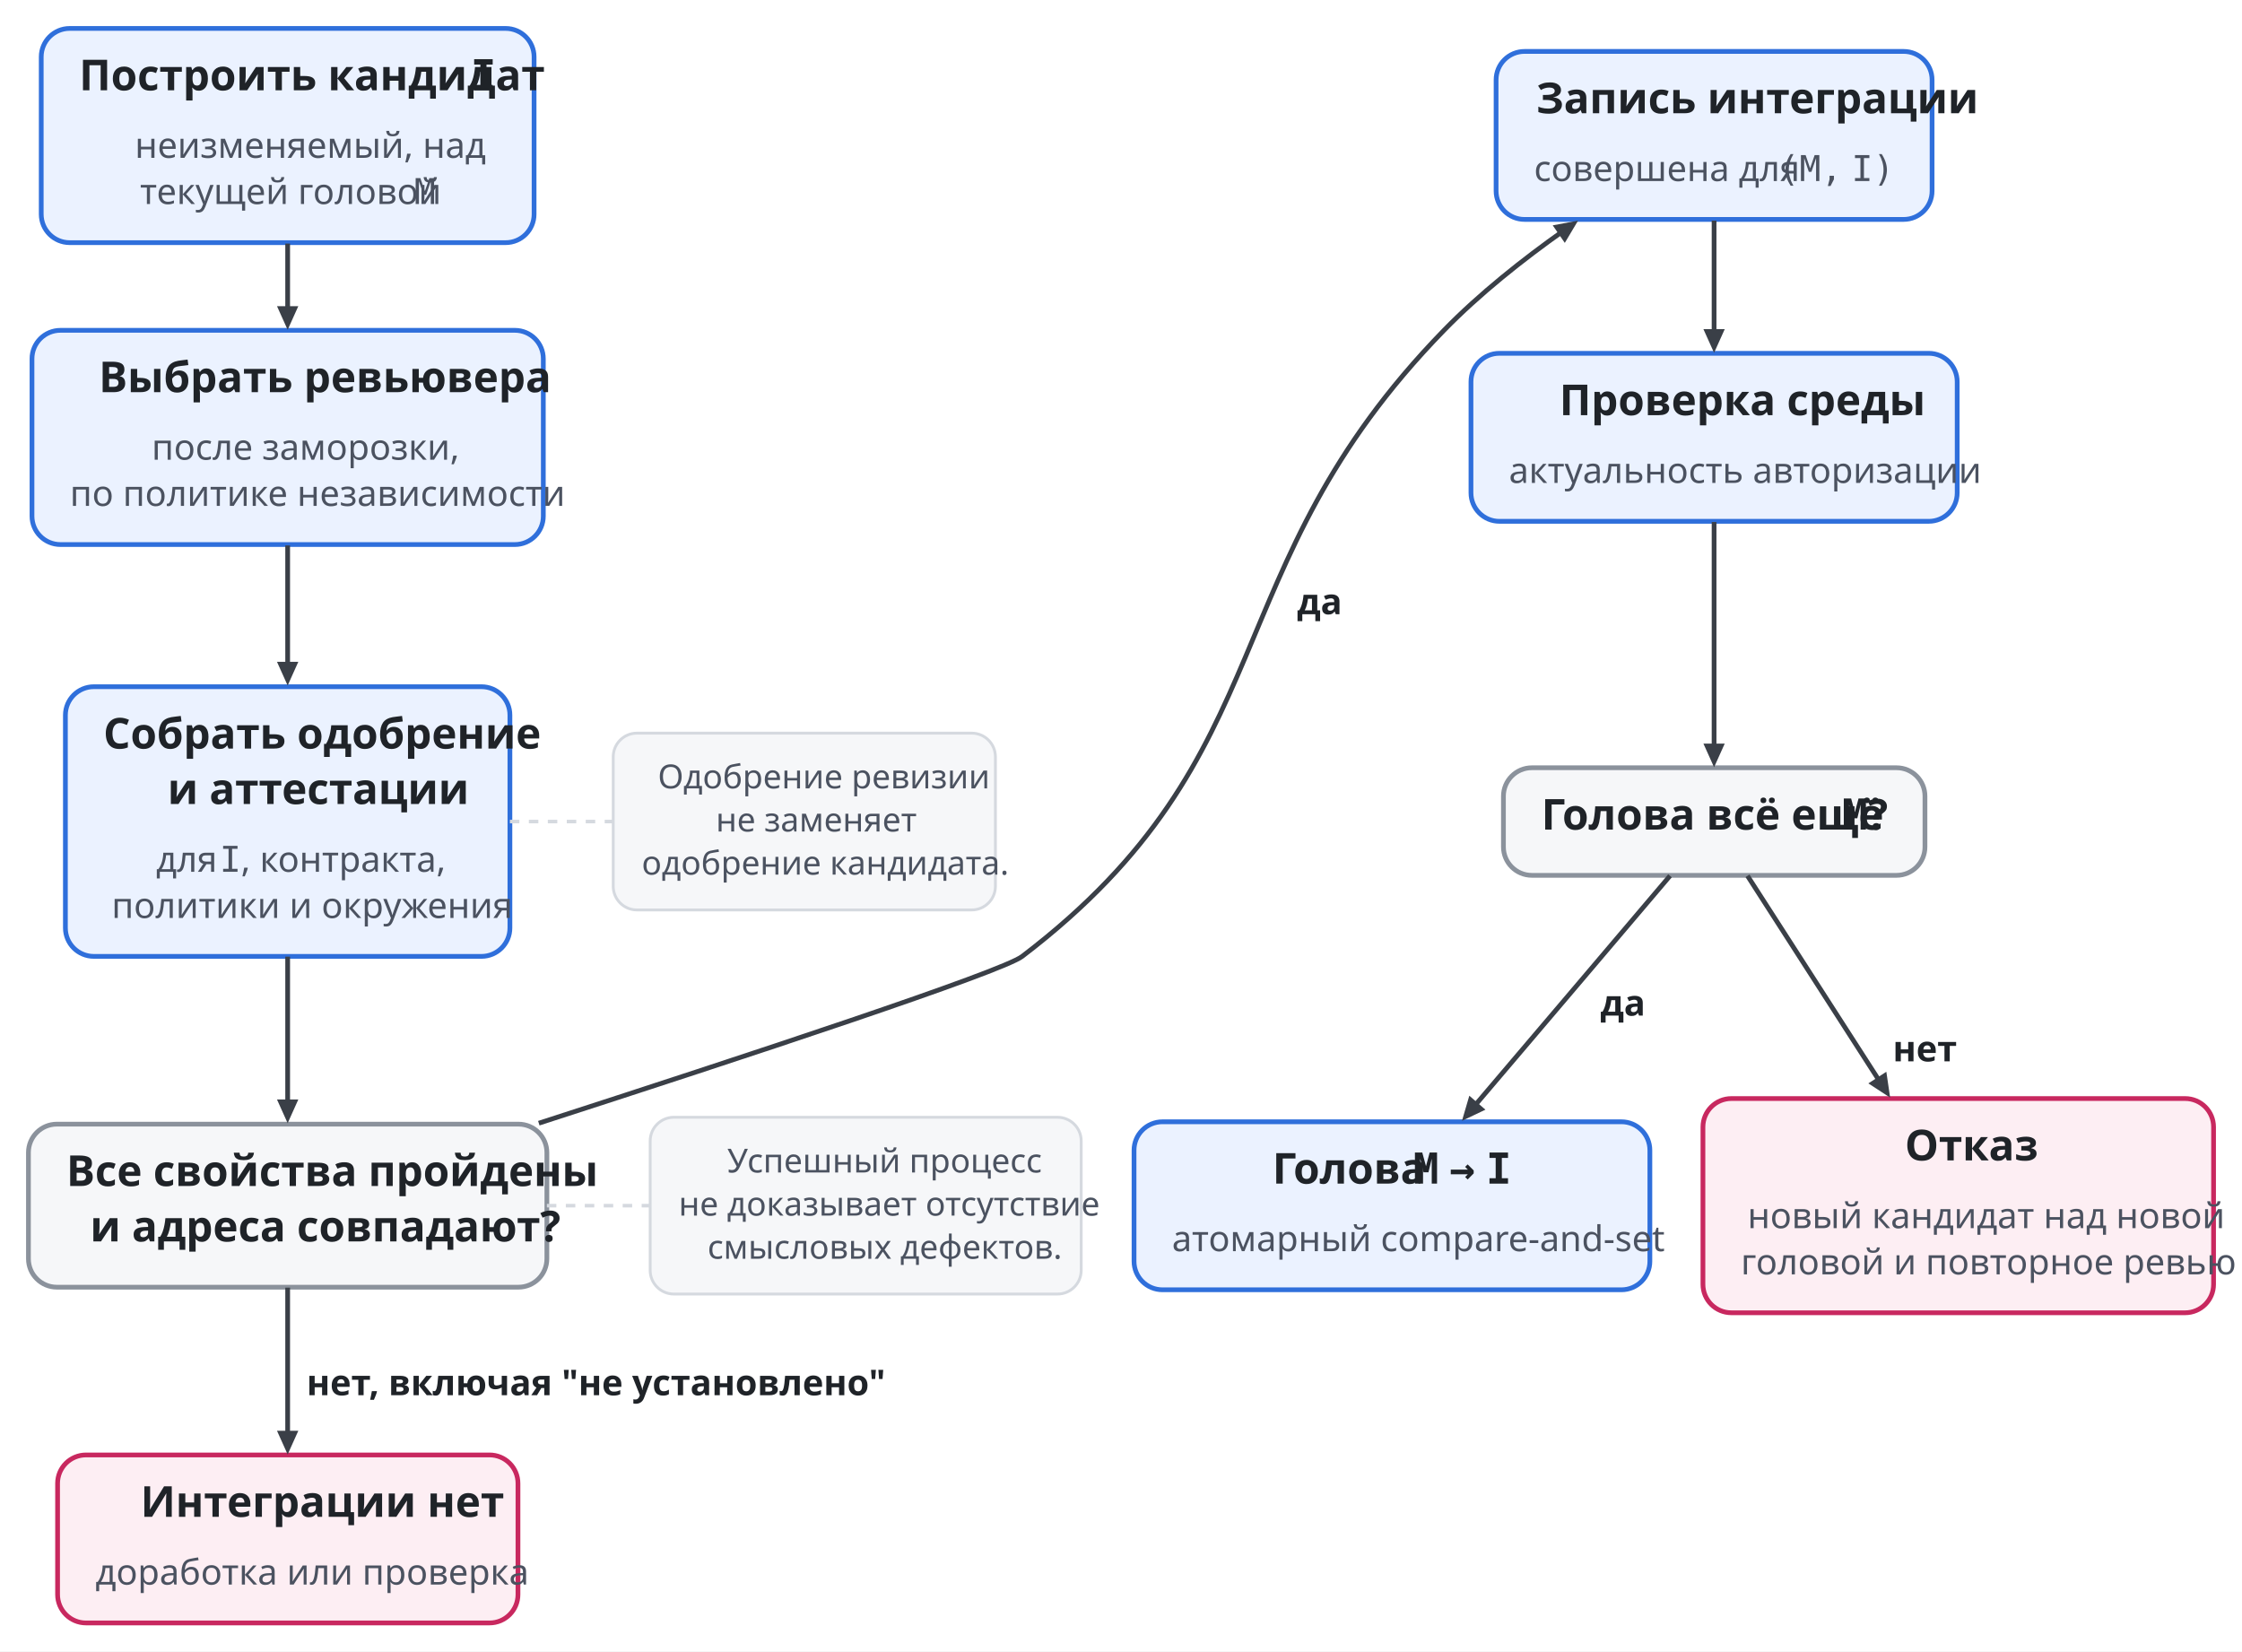
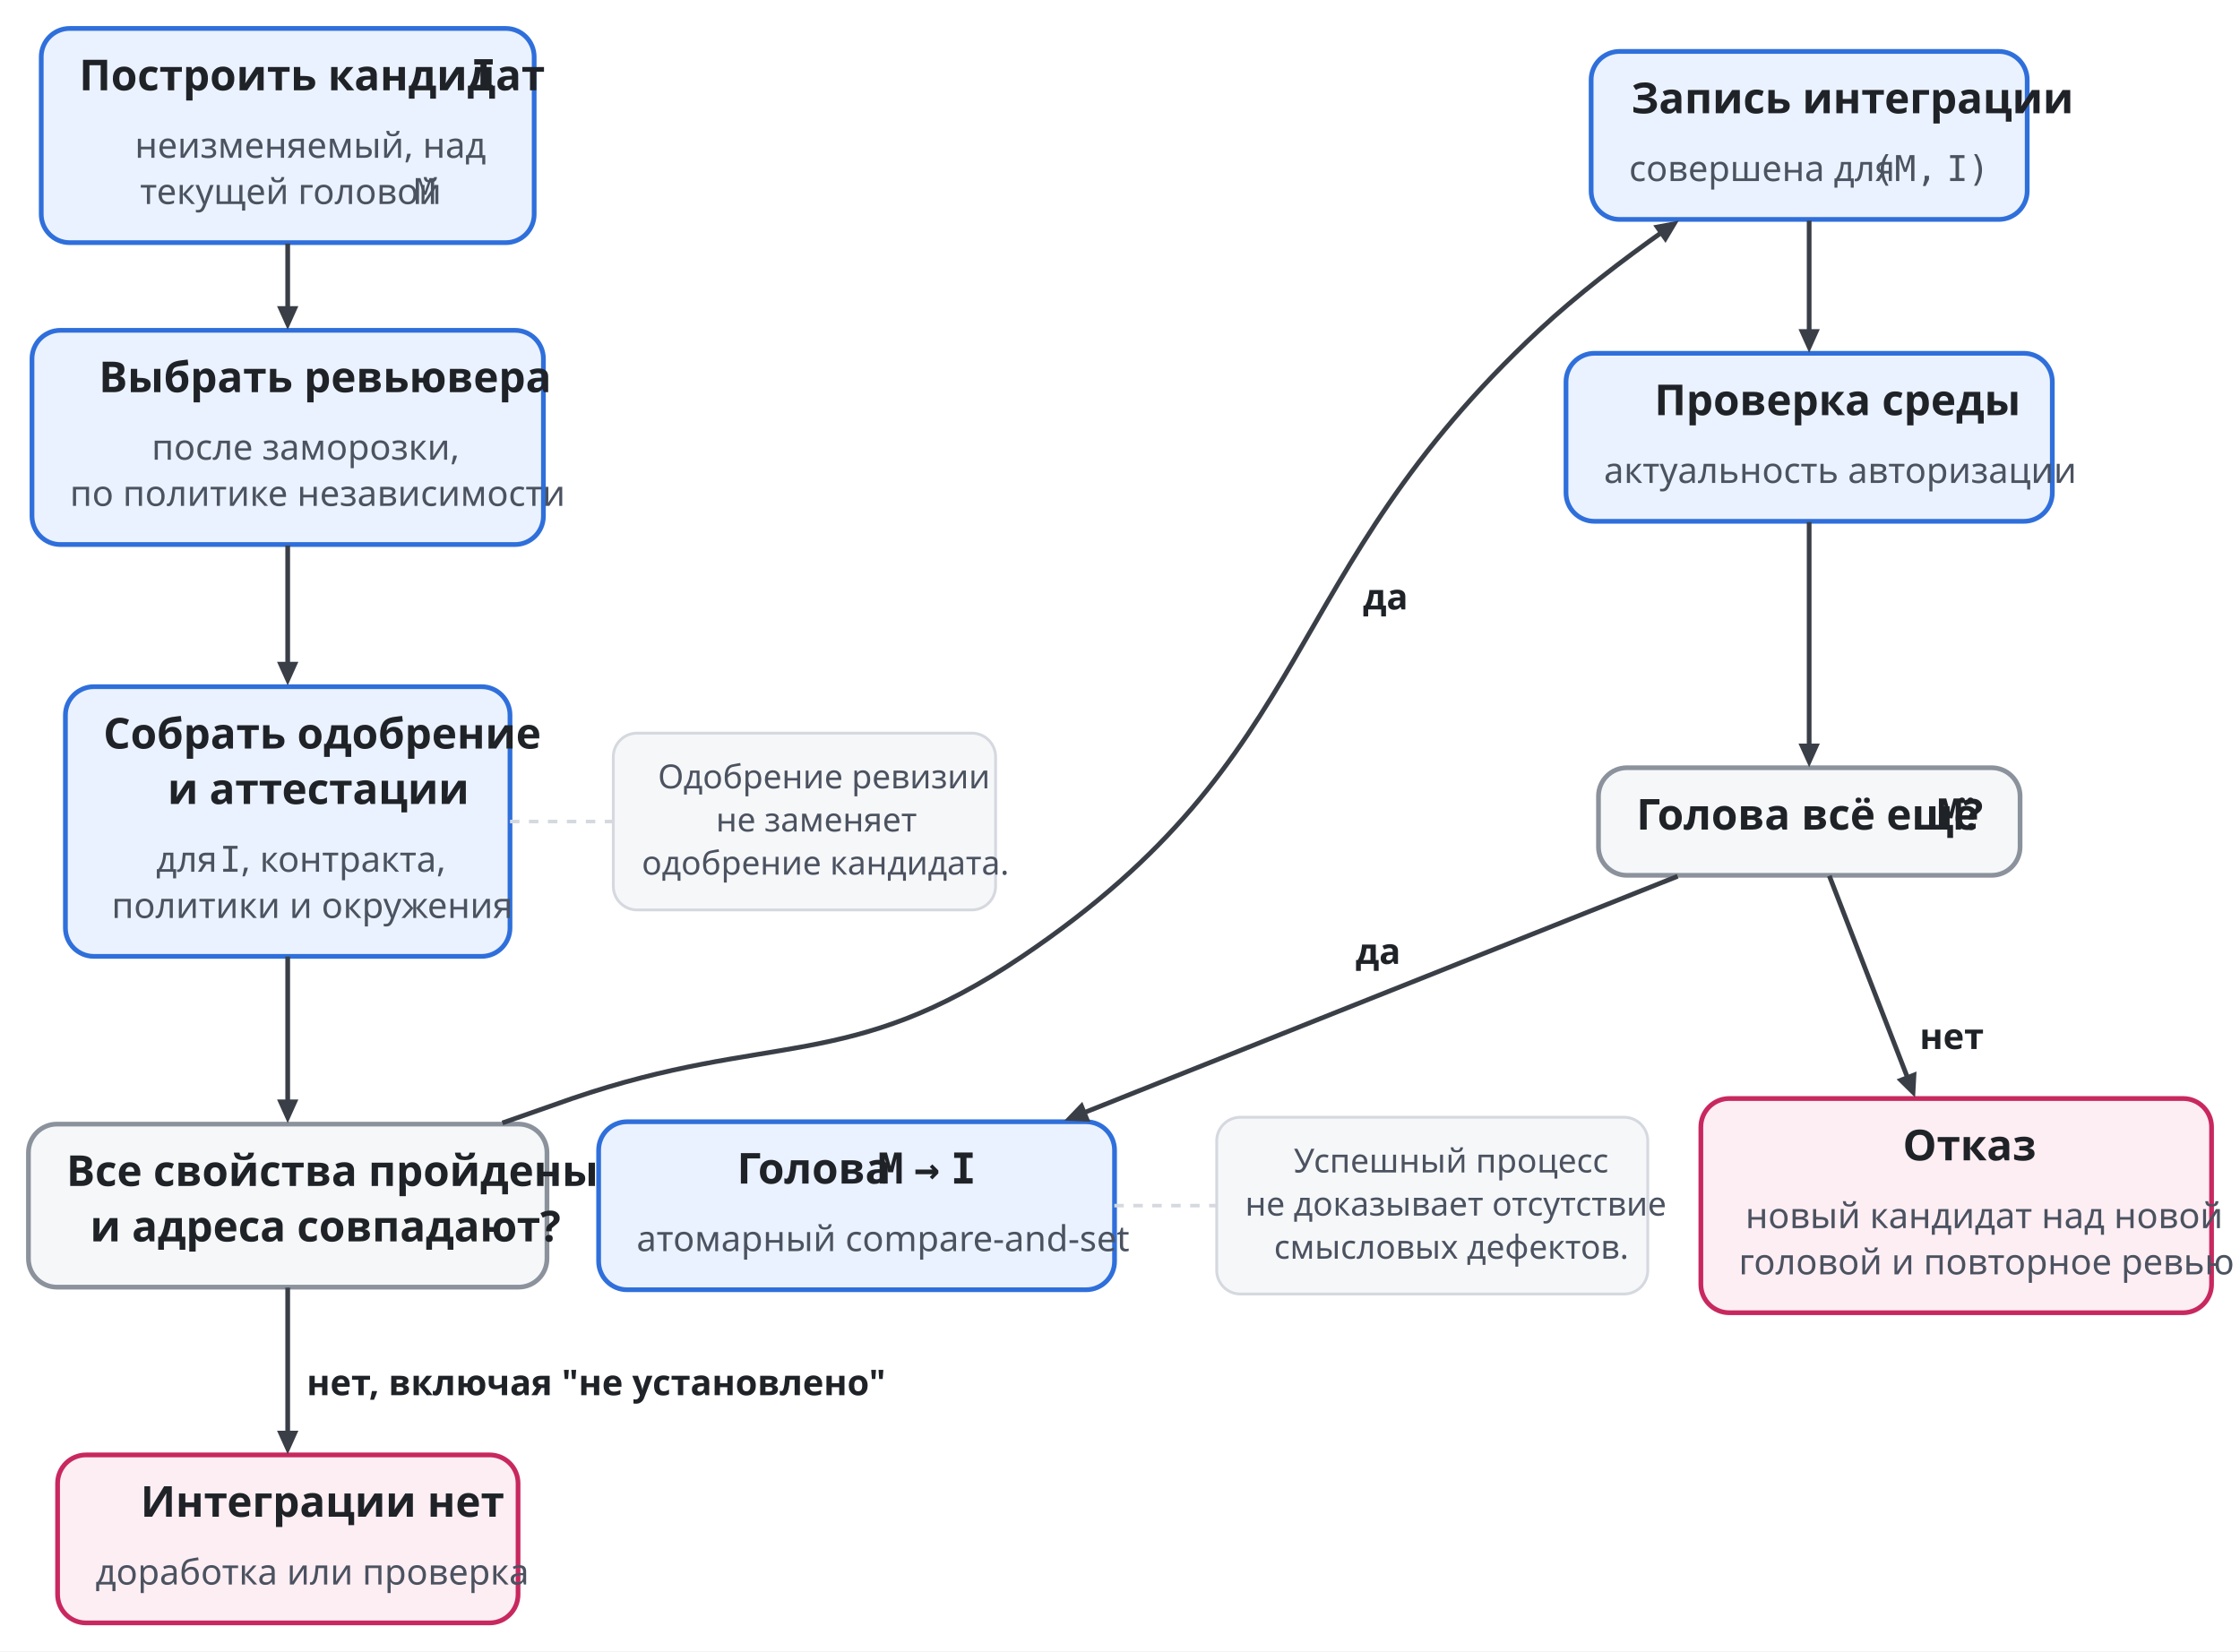
- <svg xmlns="http://www.w3.org/2000/svg" width="946.2" height="696.9" viewBox="0 0 946.2 696.9">
-   <rect width="946.2" height="696.9" fill="#ffffff" />
+ <svg xmlns="http://www.w3.org/2000/svg" width="945.2" height="696.9" viewBox="0 0 945.2 696.9">
+   <rect width="945.2" height="696.9" fill="#ffffff" />
  <g transform="translate(12 12)">
    <rect x="5.4" y="0" width="208" height="90.4" rx="12" fill="#ebf2ff" stroke="#2f6fdb" stroke-width="2" class="box" data-id="build" />
    <text x="21.4" y="26.1" font-size="18" fill="#1f2328">
      <tspan font-family="PT Sans, sans-serif" font-weight="bold">Построить кандидат</tspan>
      <tspan x="186.6" font-family="PT Mono, monospace" font-weight="bold">I</tspan>
    </text>
    <text x="44.9" y="54.6" font-size="15" fill="#4b5260">
      <tspan font-family="PT Sans, sans-serif">неизменяемый, над</tspan>
    </text>
    <text x="47.1" y="74.1" font-size="15" fill="#4b5260">
      <tspan font-family="PT Sans, sans-serif">текущей головой</tspan>
      <tspan x="162.8" font-family="PT Mono, monospace">M</tspan>
    </text>
    <rect x="1.5" y="127.4" width="215.8" height="90.4" rx="12" fill="#ebf2ff" stroke="#2f6fdb" stroke-width="2" class="box" data-id="reviewer" />
    <text x="29.7" y="153.5" font-size="18" fill="#1f2328">
      <tspan font-family="PT Sans, sans-serif" font-weight="bold">Выбрать ревьювера</tspan>
    </text>
    <text x="52" y="182" font-size="15" fill="#4b5260">
      <tspan font-family="PT Sans, sans-serif">после заморозки,</tspan>
    </text>
    <text x="17.5" y="201.5" font-size="15" fill="#4b5260">
      <tspan font-family="PT Sans, sans-serif">по политике независимости</tspan>
    </text>
    <rect x="15.6" y="277.8" width="187.6" height="113.8" rx="12" fill="#ebf2ff" stroke="#2f6fdb" stroke-width="2" class="box" data-id="collect" />
    <text x="31.6" y="303.9" font-size="18" fill="#1f2328">
      <tspan font-family="PT Sans, sans-serif" font-weight="bold">Собрать одобрение</tspan>
    </text>
    <text x="58.7" y="327.3" font-size="18" fill="#1f2328">
      <tspan font-family="PT Sans, sans-serif" font-weight="bold">и аттестации</tspan>
    </text>
    <text x="53.9" y="355.9" font-size="15" fill="#4b5260">
      <tspan font-family="PT Sans, sans-serif">для</tspan>
      <tspan x="80.7" font-family="PT Mono, monospace">I</tspan>
      <tspan x="89.7" font-family="PT Sans, sans-serif">, контракта,</tspan>
    </text>
    <text x="35.1" y="375.4" font-size="15" fill="#4b5260">
      <tspan font-family="PT Sans, sans-serif">политики и окружения</tspan>
    </text>
    <rect x="0" y="462.4" width="218.8" height="68.8" rx="12" fill="#f6f7f9" stroke="#8b929c" stroke-width="2" class="box" data-id="q1" />
    <text x="16" y="488.5" font-size="18" fill="#1f2328">
      <tspan font-family="PT Sans, sans-serif" font-weight="bold">Все свойства пройдены</tspan>
    </text>
    <text x="26" y="511.9" font-size="18" fill="#1f2328">
      <tspan font-family="PT Sans, sans-serif" font-weight="bold">и адреса совпадают?</tspan>
    </text>
-     <rect x="619.4" y="9.7" width="184" height="70.9" rx="12" fill="#ebf2ff" stroke="#2f6fdb" stroke-width="2" class="box" data-id="record" />
-     <text x="636.3" y="35.8" font-size="18" fill="#1f2328">
+     <rect x="659.4" y="9.7" width="184" height="70.9" rx="12" fill="#ebf2ff" stroke="#2f6fdb" stroke-width="2" class="box" data-id="record" />
+     <text x="676.3" y="35.8" font-size="18" fill="#1f2328">
      <tspan font-family="PT Sans, sans-serif" font-weight="bold">Запись интеграции</tspan>
    </text>
-     <text x="635.4" y="64.4" font-size="15" fill="#4b5260">
+     <text x="675.4" y="64.4" font-size="15" fill="#4b5260">
      <tspan font-family="PT Sans, sans-serif">совершена для</tspan>
-       <tspan x="738.4" font-family="PT Mono, monospace">(M,</tspan>
-       <tspan x="769.4" font-family="PT Mono, monospace">I)</tspan>
+       <tspan x="778.4" font-family="PT Mono, monospace">(M,</tspan>
+       <tspan x="809.4" font-family="PT Mono, monospace">I)</tspan>
    </text>
-     <rect x="608.8" y="137.1" width="205.2" height="70.9" rx="12" fill="#ebf2ff" stroke="#2f6fdb" stroke-width="2" class="box" data-id="fresh" />
-     <text x="646.1" y="163.2" font-size="18" fill="#1f2328">
+     <rect x="648.8" y="137.1" width="205.2" height="70.9" rx="12" fill="#ebf2ff" stroke="#2f6fdb" stroke-width="2" class="box" data-id="fresh" />
+     <text x="686.1" y="163.2" font-size="18" fill="#1f2328">
      <tspan font-family="PT Sans, sans-serif" font-weight="bold">Проверка среды</tspan>
    </text>
-     <text x="624.8" y="191.8" font-size="15" fill="#4b5260">
+     <text x="664.8" y="191.8" font-size="15" fill="#4b5260">
      <tspan font-family="PT Sans, sans-serif">актуальность авторизации</tspan>
    </text>
-     <rect x="622.5" y="312" width="177.9" height="45.4" rx="12" fill="#f6f7f9" stroke="#8b929c" stroke-width="2" class="box" data-id="q2" />
-     <text x="638.5" y="338.1" font-size="18" fill="#1f2328">
+     <rect x="662.5" y="312" width="177.9" height="45.4" rx="12" fill="#f6f7f9" stroke="#8b929c" stroke-width="2" class="box" data-id="q2" />
+     <text x="678.5" y="338.1" font-size="18" fill="#1f2328">
      <tspan font-family="PT Sans, sans-serif" font-weight="bold">Голова всё ещё</tspan>
-       <tspan x="765.4" font-family="PT Mono, monospace" font-weight="bold">M</tspan>
-       <tspan x="776.2" font-family="PT Sans, sans-serif" font-weight="bold">?</tspan>
+       <tspan x="805.4" font-family="PT Mono, monospace" font-weight="bold">M</tspan>
+       <tspan x="816.2" font-family="PT Sans, sans-serif" font-weight="bold">?</tspan>
    </text>
-     <rect x="466.6" y="461.4" width="217.7" height="70.9" rx="12" fill="#ebf2ff" stroke="#2f6fdb" stroke-width="2" class="box" data-id="cas" />
-     <text x="525" y="487.5" font-size="18" fill="#1f2328">
+     <rect x="240.6" y="461.4" width="217.7" height="70.9" rx="12" fill="#ebf2ff" stroke="#2f6fdb" stroke-width="2" class="box" data-id="cas" />
+     <text x="299" y="487.5" font-size="18" fill="#1f2328">
      <tspan font-family="PT Sans, sans-serif" font-weight="bold">Голова</tspan>
-       <tspan x="584.4" font-family="PT Mono, monospace" font-weight="bold">M</tspan>
-       <tspan x="599.7" font-family="PT Mono, monospace" font-weight="bold">→</tspan>
-       <tspan x="615.1" font-family="PT Mono, monospace" font-weight="bold">I</tspan>
+       <tspan x="358.4" font-family="PT Mono, monospace" font-weight="bold">M</tspan>
+       <tspan x="373.7" font-family="PT Mono, monospace" font-weight="bold">→</tspan>
+       <tspan x="389.1" font-family="PT Mono, monospace" font-weight="bold">I</tspan>
    </text>
-     <text x="482.6" y="516" font-size="15" fill="#4b5260">
+     <text x="256.6" y="516" font-size="15" fill="#4b5260">
      <tspan font-family="PT Sans, sans-serif">атомарный compare-and-set</tspan>
    </text>
-     <rect x="706.7" y="451.6" width="215.5" height="90.4" rx="12" fill="#fdeef3" stroke="#c8285f" stroke-width="2" class="box" data-id="stale" />
-     <text x="791.9" y="477.7" font-size="18" fill="#1f2328">
+     <rect x="705.7" y="451.6" width="215.5" height="90.4" rx="12" fill="#fdeef3" stroke="#c8285f" stroke-width="2" class="box" data-id="stale" />
+     <text x="790.9" y="477.7" font-size="18" fill="#1f2328">
      <tspan font-family="PT Sans, sans-serif" font-weight="bold">Отказ</tspan>
    </text>
-     <text x="725.5" y="506.3" font-size="15" fill="#4b5260">
+     <text x="724.5" y="506.3" font-size="15" fill="#4b5260">
      <tspan font-family="PT Sans, sans-serif">новый кандидат над новой</tspan>
    </text>
-     <text x="722.7" y="525.8" font-size="15" fill="#4b5260">
+     <text x="721.7" y="525.8" font-size="15" fill="#4b5260">
      <tspan font-family="PT Sans, sans-serif">головой и повторное ревью</tspan>
    </text>
    <rect x="12.3" y="602" width="194.3" height="70.9" rx="12" fill="#fdeef3" stroke="#c8285f" stroke-width="2" class="box" data-id="none" />
    <text x="47.3" y="628.1" font-size="18" fill="#1f2328">
      <tspan font-family="PT Sans, sans-serif" font-weight="bold">Интеграции нет</tspan>
    </text>
    <text x="28.3" y="656.7" font-size="15" fill="#4b5260">
      <tspan font-family="PT Sans, sans-serif">доработка или проверка</tspan>
    </text>
    <rect x="246.8" y="297.4" width="161.3" height="74.6" rx="10" fill="#f6f7f9" stroke="#d5d9df" stroke-width="1.2" class="note" data-id="note_collect" />
    <text x="265.6" y="320.7" font-size="14" fill="#4b5260">
      <tspan font-family="PT Sans, sans-serif">Одобрение ревизии</tspan>
    </text>
    <text x="290.1" y="338.9" font-size="14" fill="#4b5260">
      <tspan font-family="PT Sans, sans-serif">не заменяет</tspan>
    </text>
    <text x="258.8" y="357.1" font-size="14" fill="#4b5260">
      <tspan font-family="PT Sans, sans-serif">одобрение кандидата.</tspan>
    </text>
    <path d="M 203.2 334.7 L 246.8 334.7" fill="none" stroke="#d5d9df" stroke-width="1.5" stroke-dasharray="4 4" class="connector" data-from="collect" data-to="note_collect" />
-     <rect x="262.4" y="459.5" width="181.9" height="74.6" rx="10" fill="#f6f7f9" stroke="#d5d9df" stroke-width="1.2" class="note" data-id="note_q1" />
-     <text x="294.9" y="482.8" font-size="14" fill="#4b5260">
+     <rect x="501.4" y="459.5" width="181.9" height="74.6" rx="10" fill="#f6f7f9" stroke="#d5d9df" stroke-width="1.2" class="note" data-id="note_cas" />
+     <text x="533.9" y="482.8" font-size="14" fill="#4b5260">
      <tspan font-family="PT Sans, sans-serif">Успешный процесс</tspan>
    </text>
-     <text x="274.4" y="501" font-size="14" fill="#4b5260">
+     <text x="513.4" y="501" font-size="14" fill="#4b5260">
      <tspan font-family="PT Sans, sans-serif">не доказывает отсутствие</tspan>
    </text>
-     <text x="286.6" y="519.2" font-size="14" fill="#4b5260">
+     <text x="525.6" y="519.2" font-size="14" fill="#4b5260">
      <tspan font-family="PT Sans, sans-serif">смысловых дефектов.</tspan>
    </text>
-     <path d="M 218.8 496.8 L 262.4 496.8" fill="none" stroke="#d5d9df" stroke-width="1.5" stroke-dasharray="4 4" class="connector" data-from="q1" data-to="note_q1" />
+     <path d="M 458.2 496.8 L 501.4 496.8" fill="none" stroke="#d5d9df" stroke-width="1.5" stroke-dasharray="4 4" class="connector" data-from="cas" data-to="note_cas" />
    <path d="M 109.4 90.8 C 109.4 100.2 109.4 110.2 109.4 119.9 L 109.4 121.2" fill="none" stroke="#3a3f47" stroke-width="2" class="edge" data-from="build" data-to="reviewer" data-edge="e0" />
    <polygon points="109.4,127.2 113.9,117.2 104.9,117.2" fill="#3a3f47" />
    <path d="M 109.4 218.2 C 109.4 234.2 109.4 252.6 109.4 270 L 109.4 271.3" fill="none" stroke="#3a3f47" stroke-width="2" class="edge" data-from="reviewer" data-to="collect" data-edge="e1" />
    <polygon points="109.4,277.3 113.9,267.3 104.9,267.3" fill="#3a3f47" />
    <path d="M 109.4 391.7 C 109.4 412.4 109.4 435.5 109.4 454.6 L 109.4 456" fill="none" stroke="#3a3f47" stroke-width="2" class="edge" data-from="collect" data-to="q1" data-edge="e2" />
    <polygon points="109.4,462 113.9,452 104.9,452" fill="#3a3f47" />
-     <path d="M 215.4 462 C 301.7 434.1 410.8 398.2 419.4 391.6 C 532 305.8 498.6 228.8 597.4 127.4 C 612.4 112 630.7 97.5 648.1 85.2 L 649.1 84.5" fill="none" stroke="#3a3f47" stroke-width="2" class="edge" data-from="q1" data-to="record" data-edge="e3" />
-     <polygon points="654,81.1 643.3,83.1 648.4,90.5" fill="#3a3f47" />
+     <path d="M 200 461.9 C 209.9 458.4 219.9 454.9 229.4 451.6 C 313.2 423 346 441.1 419.4 391.6 C 545.6 306.5 526 231.2 637.4 127.4 C 653.5 112.4 672.6 97.8 690.4 85.2 L 691.5 84.5" fill="none" stroke="#3a3f47" stroke-width="2" class="edge" data-from="q1" data-to="record" data-edge="e3" />
+     <polygon points="696.4,81.1 685.6,83.1 690.8,90.5" fill="#3a3f47" />
    <g class="label" data-edge="e3">
-       <text x="535.4" y="247.2" font-size="15" fill="#1f2328">
+       <text x="563.1" y="245.2" font-size="15" fill="#1f2328">
        <tspan font-family="PT Sans, sans-serif" font-weight="bold">да</tspan>
      </text>
    </g>
    <path d="M 109.4 531.4 C 109.4 550.4 109.4 574.3 109.4 594.5 L 109.4 595.8" fill="none" stroke="#3a3f47" stroke-width="2" class="edge" data-from="q1" data-to="none" data-edge="e4" />
    <polygon points="109.4,601.8 113.9,591.8 104.9,591.8" fill="#3a3f47" />
    <g class="label" data-edge="e4">
      <text x="117.4" y="576.8" font-size="15" fill="#1f2328">
        <tspan font-family="PT Sans, sans-serif" font-weight="bold">нет, включая "не установлено"</tspan>
      </text>
    </g>
-     <path d="M 711.4 81.1 C 711.4 96.2 711.4 114 711.4 129.8 L 711.4 130.9" fill="none" stroke="#3a3f47" stroke-width="2" class="edge" data-from="record" data-to="fresh" data-edge="e5" />
-     <polygon points="711.4,136.9 715.9,126.9 706.9,126.9" fill="#3a3f47" />
-     <path d="M 711.4 208.3 C 711.4 237.1 711.4 277.5 711.4 304.6 L 711.4 305.8" fill="none" stroke="#3a3f47" stroke-width="2" class="edge" data-from="fresh" data-to="q2" data-edge="e6" />
-     <polygon points="711.4,311.8 715.9,301.8 706.9,301.8" fill="#3a3f47" />
-     <path d="M 692.8 357.6 C 671.5 382.7 636.2 424.3 609.8 455.3 L 608.9 456.4" fill="none" stroke="#3a3f47" stroke-width="2" class="edge" data-from="q2" data-to="cas" data-edge="e7" />
-     <polygon points="605,461 614.9,456.3 608.1,450.4" fill="#3a3f47" />
+     <path d="M 751.4 81.1 C 751.4 96.2 751.4 114 751.4 129.8 L 751.4 130.9" fill="none" stroke="#3a3f47" stroke-width="2" class="edge" data-from="record" data-to="fresh" data-edge="e5" />
+     <polygon points="751.4,136.9 755.9,126.9 746.9,126.9" fill="#3a3f47" />
+     <path d="M 751.4 208.3 C 751.4 237.1 751.4 277.5 751.4 304.6 L 751.4 305.8" fill="none" stroke="#3a3f47" stroke-width="2" class="edge" data-from="fresh" data-to="q2" data-edge="e6" />
+     <polygon points="751.4,311.8 755.9,301.8 746.9,301.8" fill="#3a3f47" />
+     <path d="M 695.9 357.8 C 630.9 383.7 522 427.1 443.6 458.3 L 442.7 458.7" fill="none" stroke="#3a3f47" stroke-width="2" class="edge" data-from="q2" data-to="cas" data-edge="e7" />
+     <polygon points="437.1,460.9 448.1,461.4 444.7,453" fill="#3a3f47" />
    <g class="label" data-edge="e7">
-       <text x="663.4" y="416.6" font-size="15" fill="#1f2328">
+       <text x="560" y="394.8" font-size="15" fill="#1f2328">
        <tspan font-family="PT Sans, sans-serif" font-weight="bold">да</tspan>
      </text>
    </g>
-     <path d="M 725.5 357.6 C 739.9 380 762.8 415.6 781.7 445 L 782.5 446.1" fill="none" stroke="#3a3f47" stroke-width="2" class="edge" data-from="q2" data-to="stale" data-edge="e8" />
-     <polygon points="785.7,451.2 784.1,440.3 776.5,445.2" fill="#3a3f47" />
+     <path d="M 759.9 357.6 C 768.5 379.8 782.1 415 793.5 444.3 L 794 445.6" fill="none" stroke="#3a3f47" stroke-width="2" class="edge" data-from="q2" data-to="stale" data-edge="e8" />
+     <polygon points="796.1,451.2 796.7,440.2 788.3,443.5" fill="#3a3f47" />
    <g class="label" data-edge="e8">
-       <text x="786.8" y="435.9" font-size="15" fill="#1f2328">
+       <text x="798" y="430.7" font-size="15" fill="#1f2328">
        <tspan font-family="PT Sans, sans-serif" font-weight="bold">нет</tspan>
      </text>
    </g>
  </g>
</svg>
